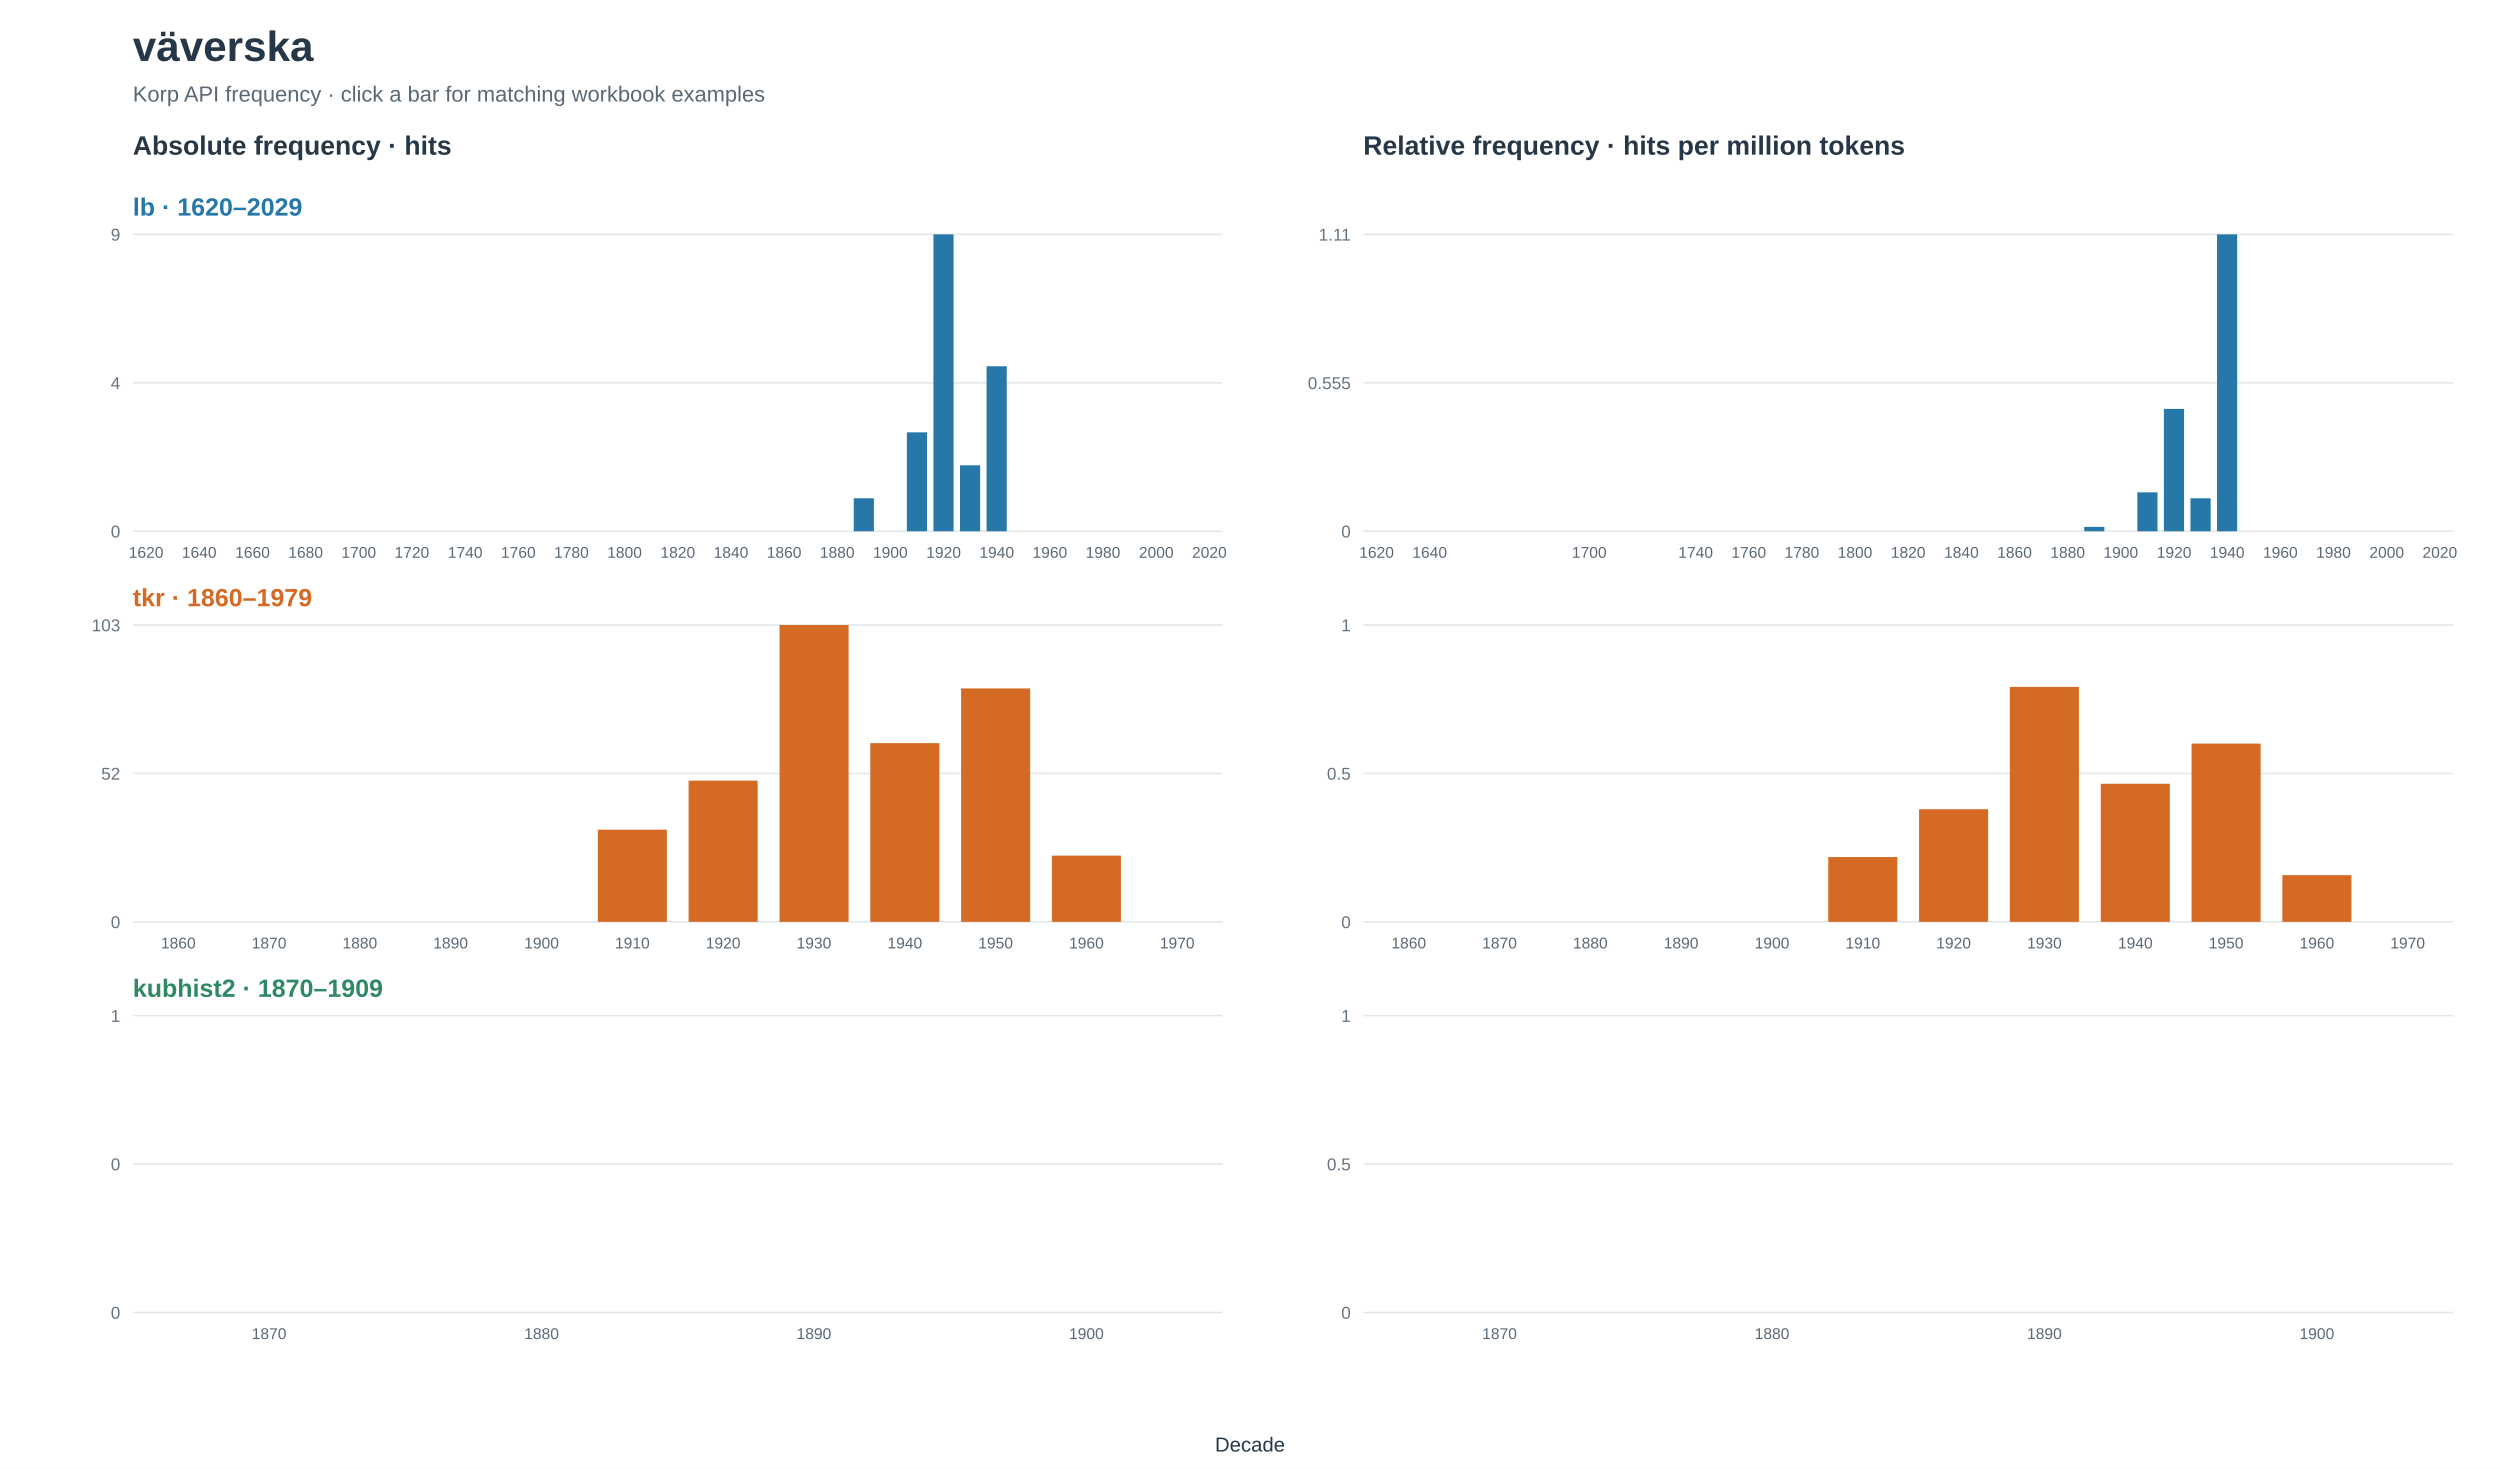
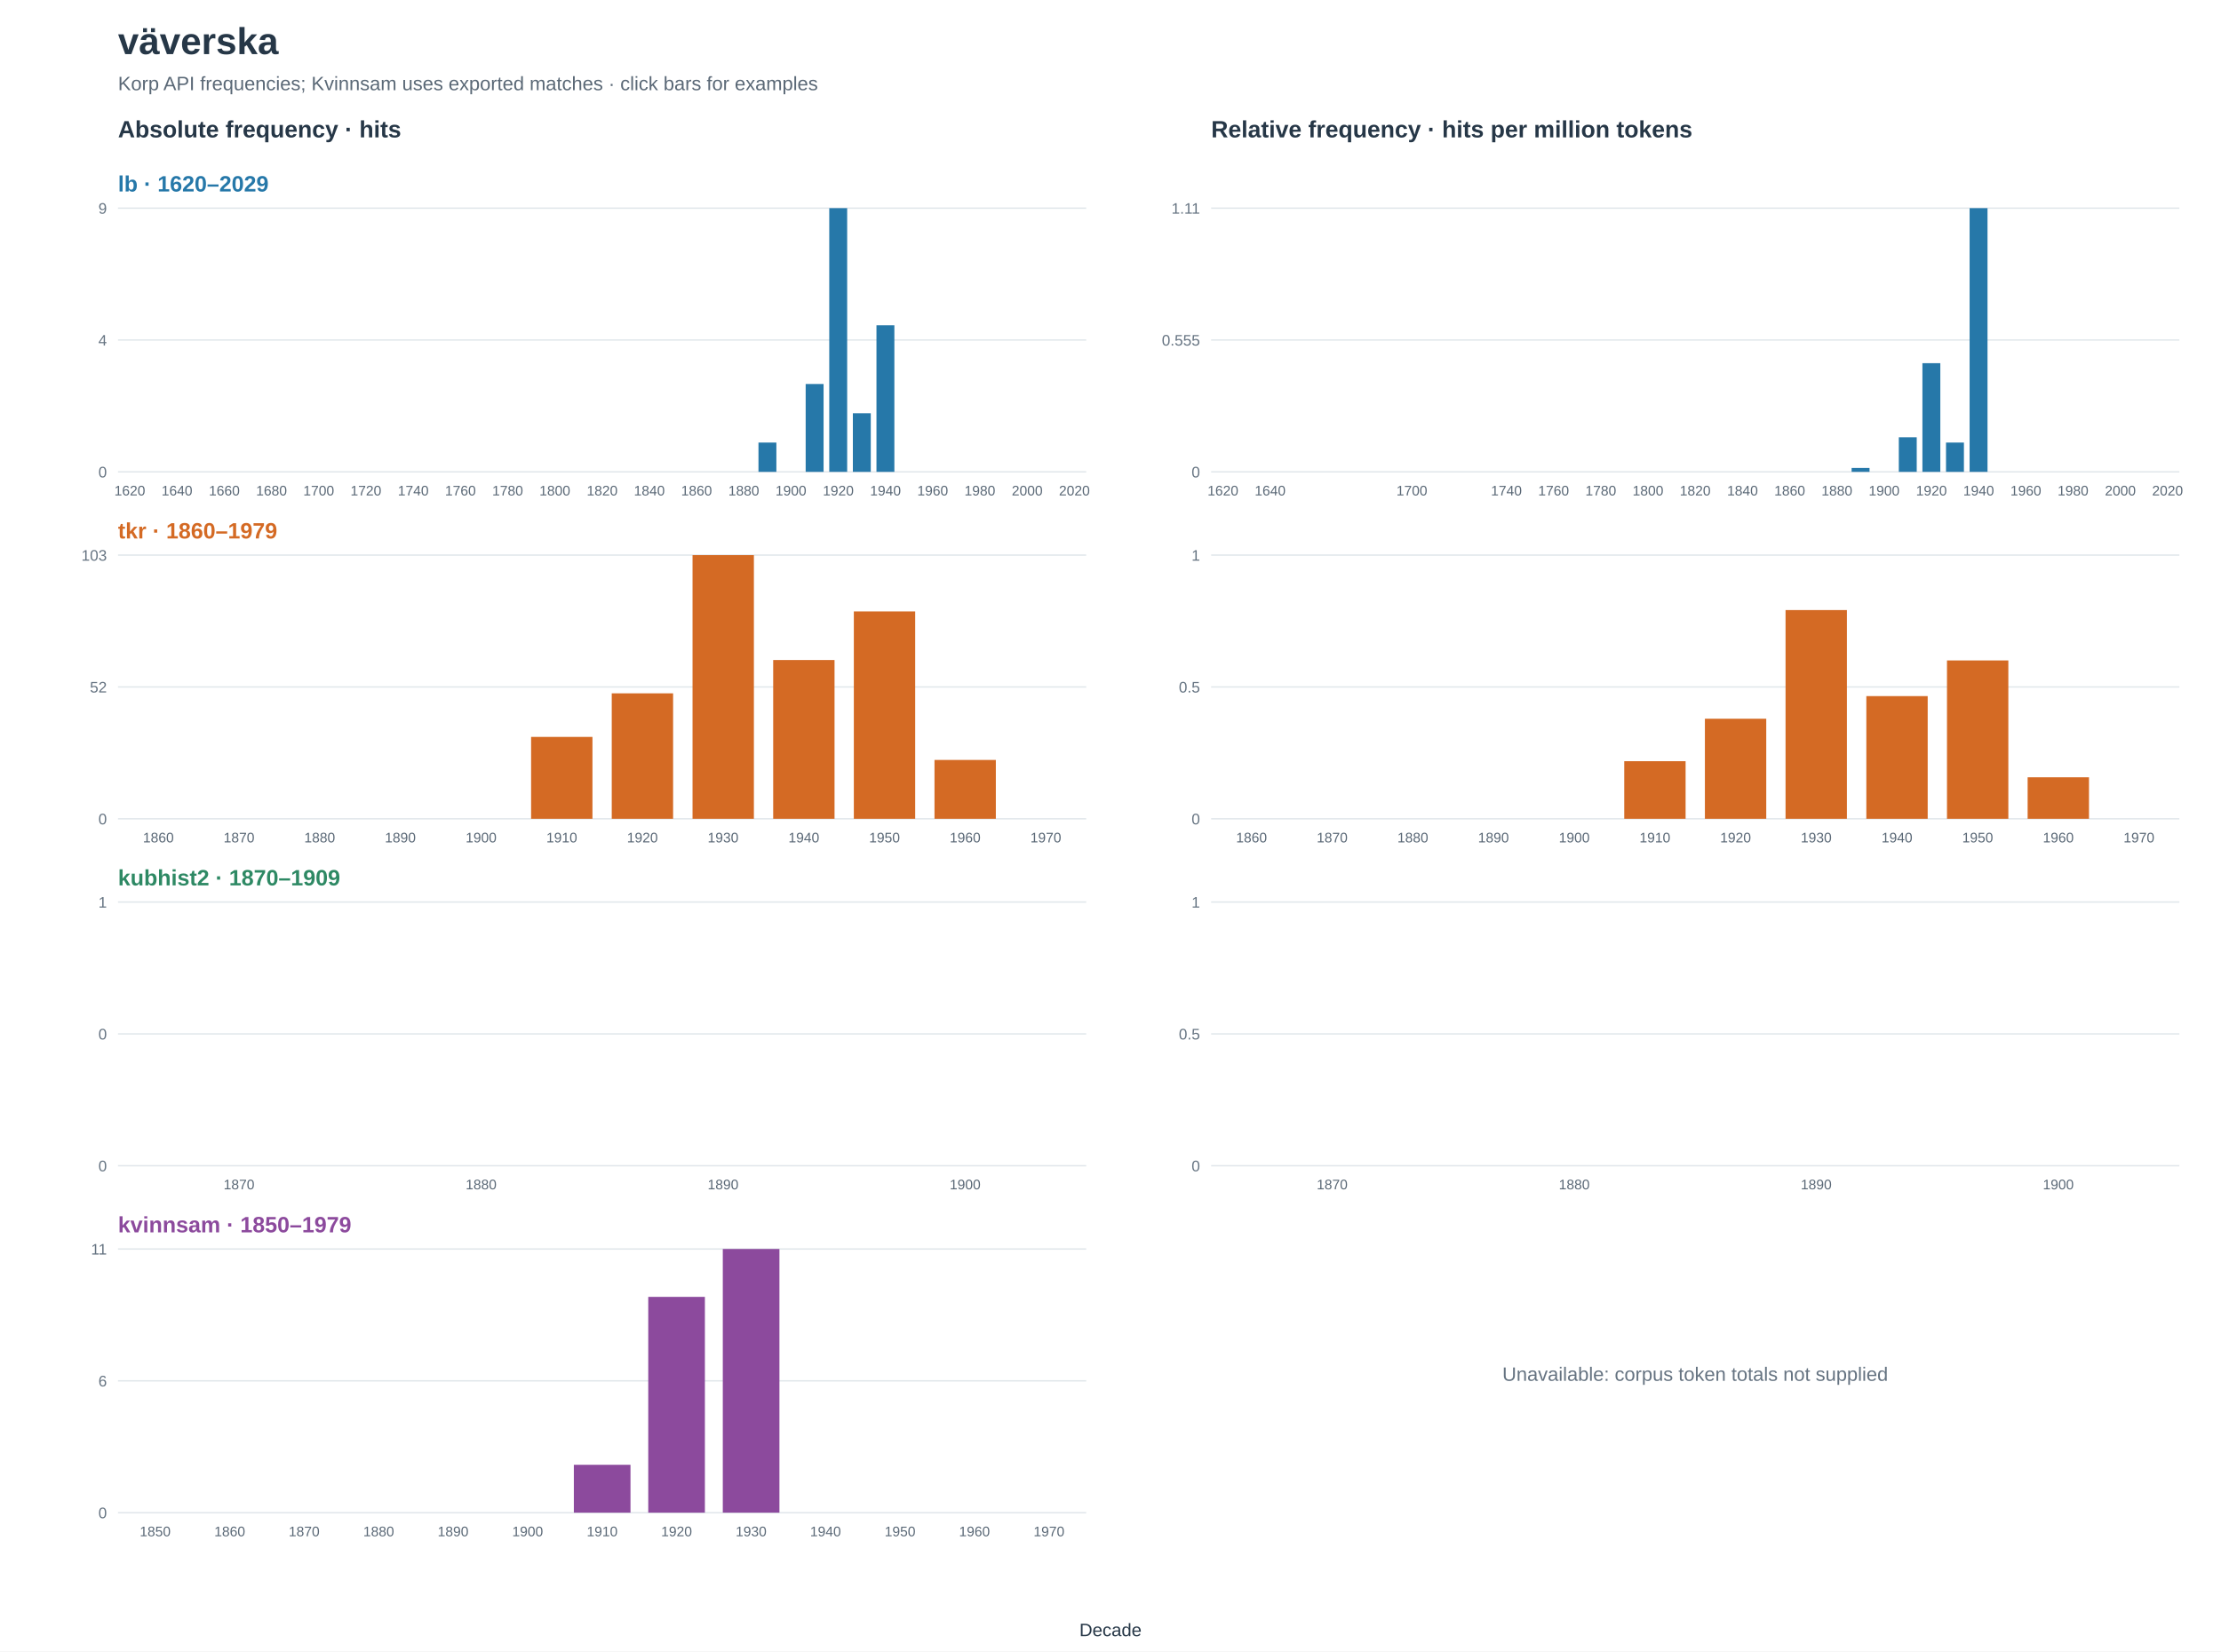
- <svg xmlns="http://www.w3.org/2000/svg" viewBox="0 0 1600 940" role="img" aria-label="väverska frequency by decade and resource">
+ <svg xmlns="http://www.w3.org/2000/svg" viewBox="0 0 1600 1190" role="img" aria-label="väverska frequency by decade and resource">
  <rect width="100%" height="100%" fill="white" />
  <style>text{font-family:Arial,Helvetica,sans-serif}</style>
  <text x="85.0" y="39.0" font-size="27" text-anchor="start" fill="#263747" font-weight="bold">väverska</text>
-   <text x="85.0" y="65.0" font-size="14" text-anchor="start" fill="#5a6876" font-weight="normal">Korp API frequency · click a bar for matching workbook examples</text>
+   <text x="85.0" y="65.0" font-size="14" text-anchor="start" fill="#5a6876" font-weight="normal">Korp API frequencies; Kvinnsam uses exported matches · click bars for examples</text>
  <text x="85.0" y="99.0" font-size="17" text-anchor="start" fill="#263747" font-weight="bold">Absolute frequency · hits</text>
  <text x="872.5" y="99.0" font-size="17" text-anchor="start" fill="#263747" font-weight="bold">Relative frequency · hits per million tokens</text>
  <text x="85.0" y="138.0" font-size="16" text-anchor="start" fill="#2678a9" font-weight="bold">lb · 1620–2029</text>
  <line x1="85.0" y1="340.0" x2="782.5" y2="340.0" stroke="#e1e7eb" />
  <text x="77.0" y="344.0" font-size="11" text-anchor="end" fill="#657381" font-weight="normal">0</text>
  <line x1="85.0" y1="245.0" x2="782.5" y2="245.0" stroke="#e1e7eb" />
  <text x="77.0" y="249.0" font-size="11" text-anchor="end" fill="#657381" font-weight="normal">4</text>
  <line x1="85.0" y1="150.0" x2="782.5" y2="150.0" stroke="#e1e7eb" />
  <text x="77.0" y="154.0" font-size="11" text-anchor="end" fill="#657381" font-weight="normal">9</text>
  <text x="93.5" y="357.0" font-size="10" text-anchor="middle" fill="#5a6876" font-weight="normal">1620</text>
  <text x="127.5" y="357.0" font-size="10" text-anchor="middle" fill="#5a6876" font-weight="normal">1640</text>
  <text x="161.6" y="357.0" font-size="10" text-anchor="middle" fill="#5a6876" font-weight="normal">1660</text>
  <text x="195.6" y="357.0" font-size="10" text-anchor="middle" fill="#5a6876" font-weight="normal">1680</text>
  <text x="229.6" y="357.0" font-size="10" text-anchor="middle" fill="#5a6876" font-weight="normal">1700</text>
  <text x="263.6" y="357.0" font-size="10" text-anchor="middle" fill="#5a6876" font-weight="normal">1720</text>
  <text x="297.7" y="357.0" font-size="10" text-anchor="middle" fill="#5a6876" font-weight="normal">1740</text>
  <text x="331.7" y="357.0" font-size="10" text-anchor="middle" fill="#5a6876" font-weight="normal">1760</text>
  <text x="365.7" y="357.0" font-size="10" text-anchor="middle" fill="#5a6876" font-weight="normal">1780</text>
  <text x="399.7" y="357.0" font-size="10" text-anchor="middle" fill="#5a6876" font-weight="normal">1800</text>
  <text x="433.8" y="357.0" font-size="10" text-anchor="middle" fill="#5a6876" font-weight="normal">1820</text>
  <text x="467.8" y="357.0" font-size="10" text-anchor="middle" fill="#5a6876" font-weight="normal">1840</text>
  <text x="501.8" y="357.0" font-size="10" text-anchor="middle" fill="#5a6876" font-weight="normal">1860</text>
  <text x="535.8" y="357.0" font-size="10" text-anchor="middle" fill="#5a6876" font-weight="normal">1880</text>
  <a href="../examples.html?word=v%C3%A4verska&amp;resource=lb&amp;decade=1890" target="_blank" rel="noopener noreferrer">
    <rect x="546.4" y="318.9" width="12.9" height="21.1" fill="#2678a9" style="cursor:pointer" />
  </a>
  <text x="569.8" y="357.0" font-size="10" text-anchor="middle" fill="#5a6876" font-weight="normal">1900</text>
  <a href="../examples.html?word=v%C3%A4verska&amp;resource=lb&amp;decade=1910" target="_blank" rel="noopener noreferrer">
    <rect x="580.4" y="276.7" width="12.9" height="63.3" fill="#2678a9" style="cursor:pointer" />
  </a>
  <a href="../examples.html?word=v%C3%A4verska&amp;resource=lb&amp;decade=1920" target="_blank" rel="noopener noreferrer">
    <rect x="597.4" y="150.0" width="12.9" height="190.0" fill="#2678a9" style="cursor:pointer" />
  </a>
  <text x="603.9" y="357.0" font-size="10" text-anchor="middle" fill="#5a6876" font-weight="normal">1920</text>
  <a href="../examples.html?word=v%C3%A4verska&amp;resource=lb&amp;decade=1930" target="_blank" rel="noopener noreferrer">
    <rect x="614.4" y="297.8" width="12.9" height="42.2" fill="#2678a9" style="cursor:pointer" />
  </a>
  <a href="../examples.html?word=v%C3%A4verska&amp;resource=lb&amp;decade=1940" target="_blank" rel="noopener noreferrer">
    <rect x="631.4" y="234.4" width="12.9" height="105.6" fill="#2678a9" style="cursor:pointer" />
  </a>
  <text x="637.9" y="357.0" font-size="10" text-anchor="middle" fill="#5a6876" font-weight="normal">1940</text>
  <text x="671.9" y="357.0" font-size="10" text-anchor="middle" fill="#5a6876" font-weight="normal">1960</text>
  <text x="705.9" y="357.0" font-size="10" text-anchor="middle" fill="#5a6876" font-weight="normal">1980</text>
  <text x="740.0" y="357.0" font-size="10" text-anchor="middle" fill="#5a6876" font-weight="normal">2000</text>
  <text x="774.0" y="357.0" font-size="10" text-anchor="middle" fill="#5a6876" font-weight="normal">2020</text>
  <line x1="872.5" y1="340.0" x2="1570.0" y2="340.0" stroke="#e1e7eb" />
  <text x="864.5" y="344.0" font-size="11" text-anchor="end" fill="#657381" font-weight="normal">0</text>
  <line x1="872.5" y1="245.0" x2="1570.0" y2="245.0" stroke="#e1e7eb" />
  <text x="864.5" y="249.0" font-size="11" text-anchor="end" fill="#657381" font-weight="normal">0.555</text>
  <line x1="872.5" y1="150.0" x2="1570.0" y2="150.0" stroke="#e1e7eb" />
  <text x="864.5" y="154.0" font-size="11" text-anchor="end" fill="#657381" font-weight="normal">1.11</text>
  <text x="881.0" y="357.0" font-size="10" text-anchor="middle" fill="#5a6876" font-weight="normal">1620</text>
  <text x="915.0" y="357.0" font-size="10" text-anchor="middle" fill="#5a6876" font-weight="normal">1640</text>
  <text x="1017.1" y="357.0" font-size="10" text-anchor="middle" fill="#5a6876" font-weight="normal">1700</text>
  <text x="1085.2" y="357.0" font-size="10" text-anchor="middle" fill="#5a6876" font-weight="normal">1740</text>
  <text x="1119.2" y="357.0" font-size="10" text-anchor="middle" fill="#5a6876" font-weight="normal">1760</text>
  <text x="1153.2" y="357.0" font-size="10" text-anchor="middle" fill="#5a6876" font-weight="normal">1780</text>
  <text x="1187.2" y="357.0" font-size="10" text-anchor="middle" fill="#5a6876" font-weight="normal">1800</text>
  <text x="1221.2" y="357.0" font-size="10" text-anchor="middle" fill="#5a6876" font-weight="normal">1820</text>
  <text x="1255.3" y="357.0" font-size="10" text-anchor="middle" fill="#5a6876" font-weight="normal">1840</text>
  <text x="1289.3" y="357.0" font-size="10" text-anchor="middle" fill="#5a6876" font-weight="normal">1860</text>
  <text x="1323.3" y="357.0" font-size="10" text-anchor="middle" fill="#5a6876" font-weight="normal">1880</text>
  <a href="../examples.html?word=v%C3%A4verska&amp;resource=lb&amp;decade=1890" target="_blank" rel="noopener noreferrer">
    <rect x="1333.9" y="337.2" width="12.9" height="2.8" fill="#2678a9" style="cursor:pointer" />
  </a>
  <text x="1357.3" y="357.0" font-size="10" text-anchor="middle" fill="#5a6876" font-weight="normal">1900</text>
  <a href="../examples.html?word=v%C3%A4verska&amp;resource=lb&amp;decade=1910" target="_blank" rel="noopener noreferrer">
    <rect x="1367.9" y="315.1" width="12.9" height="24.9" fill="#2678a9" style="cursor:pointer" />
  </a>
  <a href="../examples.html?word=v%C3%A4verska&amp;resource=lb&amp;decade=1920" target="_blank" rel="noopener noreferrer">
    <rect x="1384.9" y="261.7" width="12.9" height="78.3" fill="#2678a9" style="cursor:pointer" />
  </a>
  <text x="1391.4" y="357.0" font-size="10" text-anchor="middle" fill="#5a6876" font-weight="normal">1920</text>
  <a href="../examples.html?word=v%C3%A4verska&amp;resource=lb&amp;decade=1930" target="_blank" rel="noopener noreferrer">
    <rect x="1401.9" y="318.9" width="12.9" height="21.1" fill="#2678a9" style="cursor:pointer" />
  </a>
  <a href="../examples.html?word=v%C3%A4verska&amp;resource=lb&amp;decade=1940" target="_blank" rel="noopener noreferrer">
    <rect x="1418.9" y="150.0" width="12.9" height="190.0" fill="#2678a9" style="cursor:pointer" />
  </a>
  <text x="1425.4" y="357.0" font-size="10" text-anchor="middle" fill="#5a6876" font-weight="normal">1940</text>
  <text x="1459.4" y="357.0" font-size="10" text-anchor="middle" fill="#5a6876" font-weight="normal">1960</text>
  <text x="1493.4" y="357.0" font-size="10" text-anchor="middle" fill="#5a6876" font-weight="normal">1980</text>
  <text x="1527.5" y="357.0" font-size="10" text-anchor="middle" fill="#5a6876" font-weight="normal">2000</text>
  <text x="1561.5" y="357.0" font-size="10" text-anchor="middle" fill="#5a6876" font-weight="normal">2020</text>
  <text x="85.0" y="388.0" font-size="16" text-anchor="start" fill="#d46a24" font-weight="bold">tkr · 1860–1979</text>
  <line x1="85.0" y1="590.0" x2="782.5" y2="590.0" stroke="#e1e7eb" />
  <text x="77.0" y="594.0" font-size="11" text-anchor="end" fill="#657381" font-weight="normal">0</text>
  <line x1="85.0" y1="495.0" x2="782.5" y2="495.0" stroke="#e1e7eb" />
  <text x="77.0" y="499.0" font-size="11" text-anchor="end" fill="#657381" font-weight="normal">52</text>
  <line x1="85.0" y1="400.0" x2="782.5" y2="400.0" stroke="#e1e7eb" />
  <text x="77.0" y="404.0" font-size="11" text-anchor="end" fill="#657381" font-weight="normal">103</text>
  <text x="114.1" y="607.0" font-size="10" text-anchor="middle" fill="#5a6876" font-weight="normal">1860</text>
  <text x="172.2" y="607.0" font-size="10" text-anchor="middle" fill="#5a6876" font-weight="normal">1870</text>
  <text x="230.3" y="607.0" font-size="10" text-anchor="middle" fill="#5a6876" font-weight="normal">1880</text>
  <text x="288.4" y="607.0" font-size="10" text-anchor="middle" fill="#5a6876" font-weight="normal">1890</text>
  <text x="346.6" y="607.0" font-size="10" text-anchor="middle" fill="#5a6876" font-weight="normal">1900</text>
  <a href="../examples.html?word=v%C3%A4verska&amp;resource=tkr&amp;decade=1910" target="_blank" rel="noopener noreferrer">
    <rect x="382.6" y="531.0" width="44.2" height="59.0" fill="#d46a24" style="cursor:pointer" />
  </a>
  <text x="404.7" y="607.0" font-size="10" text-anchor="middle" fill="#5a6876" font-weight="normal">1910</text>
  <a href="../examples.html?word=v%C3%A4verska&amp;resource=tkr&amp;decade=1920" target="_blank" rel="noopener noreferrer">
    <rect x="440.7" y="499.6" width="44.2" height="90.4" fill="#d46a24" style="cursor:pointer" />
  </a>
  <text x="462.8" y="607.0" font-size="10" text-anchor="middle" fill="#5a6876" font-weight="normal">1920</text>
  <a href="../examples.html?word=v%C3%A4verska&amp;resource=tkr&amp;decade=1930" target="_blank" rel="noopener noreferrer">
    <rect x="498.9" y="400.0" width="44.2" height="190.0" fill="#d46a24" style="cursor:pointer" />
  </a>
  <text x="520.9" y="607.0" font-size="10" text-anchor="middle" fill="#5a6876" font-weight="normal">1930</text>
  <a href="../examples.html?word=v%C3%A4verska&amp;resource=tkr&amp;decade=1940" target="_blank" rel="noopener noreferrer">
    <rect x="557.0" y="475.6" width="44.2" height="114.4" fill="#d46a24" style="cursor:pointer" />
  </a>
  <text x="579.1" y="607.0" font-size="10" text-anchor="middle" fill="#5a6876" font-weight="normal">1940</text>
  <a href="../examples.html?word=v%C3%A4verska&amp;resource=tkr&amp;decade=1950" target="_blank" rel="noopener noreferrer">
    <rect x="615.1" y="440.6" width="44.2" height="149.4" fill="#d46a24" style="cursor:pointer" />
  </a>
  <text x="637.2" y="607.0" font-size="10" text-anchor="middle" fill="#5a6876" font-weight="normal">1950</text>
  <a href="../examples.html?word=v%C3%A4verska&amp;resource=tkr&amp;decade=1960" target="_blank" rel="noopener noreferrer">
    <rect x="673.2" y="547.6" width="44.2" height="42.4" fill="#d46a24" style="cursor:pointer" />
  </a>
  <text x="695.3" y="607.0" font-size="10" text-anchor="middle" fill="#5a6876" font-weight="normal">1960</text>
  <text x="753.4" y="607.0" font-size="10" text-anchor="middle" fill="#5a6876" font-weight="normal">1970</text>
  <line x1="872.5" y1="590.0" x2="1570.0" y2="590.0" stroke="#e1e7eb" />
  <text x="864.5" y="594.0" font-size="11" text-anchor="end" fill="#657381" font-weight="normal">0</text>
  <line x1="872.5" y1="495.0" x2="1570.0" y2="495.0" stroke="#e1e7eb" />
  <text x="864.5" y="499.0" font-size="11" text-anchor="end" fill="#657381" font-weight="normal">0.5</text>
  <line x1="872.5" y1="400.0" x2="1570.0" y2="400.0" stroke="#e1e7eb" />
  <text x="864.5" y="404.0" font-size="11" text-anchor="end" fill="#657381" font-weight="normal">1</text>
  <text x="901.6" y="607.0" font-size="10" text-anchor="middle" fill="#5a6876" font-weight="normal">1860</text>
  <text x="959.7" y="607.0" font-size="10" text-anchor="middle" fill="#5a6876" font-weight="normal">1870</text>
  <text x="1017.8" y="607.0" font-size="10" text-anchor="middle" fill="#5a6876" font-weight="normal">1880</text>
  <text x="1075.9" y="607.0" font-size="10" text-anchor="middle" fill="#5a6876" font-weight="normal">1890</text>
  <text x="1134.1" y="607.0" font-size="10" text-anchor="middle" fill="#5a6876" font-weight="normal">1900</text>
  <a href="../examples.html?word=v%C3%A4verska&amp;resource=tkr&amp;decade=1910" target="_blank" rel="noopener noreferrer">
    <rect x="1170.1" y="548.5" width="44.2" height="41.5" fill="#d46a24" style="cursor:pointer" />
  </a>
  <text x="1192.2" y="607.0" font-size="10" text-anchor="middle" fill="#5a6876" font-weight="normal">1910</text>
  <a href="../examples.html?word=v%C3%A4verska&amp;resource=tkr&amp;decade=1920" target="_blank" rel="noopener noreferrer">
    <rect x="1228.2" y="517.9" width="44.2" height="72.1" fill="#d46a24" style="cursor:pointer" />
  </a>
  <text x="1250.3" y="607.0" font-size="10" text-anchor="middle" fill="#5a6876" font-weight="normal">1920</text>
  <a href="../examples.html?word=v%C3%A4verska&amp;resource=tkr&amp;decade=1930" target="_blank" rel="noopener noreferrer">
    <rect x="1286.3" y="439.6" width="44.2" height="150.4" fill="#d46a24" style="cursor:pointer" />
  </a>
  <text x="1308.4" y="607.0" font-size="10" text-anchor="middle" fill="#5a6876" font-weight="normal">1930</text>
  <a href="../examples.html?word=v%C3%A4verska&amp;resource=tkr&amp;decade=1940" target="_blank" rel="noopener noreferrer">
    <rect x="1344.5" y="501.6" width="44.2" height="88.4" fill="#d46a24" style="cursor:pointer" />
  </a>
  <text x="1366.6" y="607.0" font-size="10" text-anchor="middle" fill="#5a6876" font-weight="normal">1940</text>
  <a href="../examples.html?word=v%C3%A4verska&amp;resource=tkr&amp;decade=1950" target="_blank" rel="noopener noreferrer">
    <rect x="1402.6" y="475.9" width="44.2" height="114.1" fill="#d46a24" style="cursor:pointer" />
  </a>
  <text x="1424.7" y="607.0" font-size="10" text-anchor="middle" fill="#5a6876" font-weight="normal">1950</text>
  <a href="../examples.html?word=v%C3%A4verska&amp;resource=tkr&amp;decade=1960" target="_blank" rel="noopener noreferrer">
    <rect x="1460.7" y="560.1" width="44.2" height="29.9" fill="#d46a24" style="cursor:pointer" />
  </a>
  <text x="1482.8" y="607.0" font-size="10" text-anchor="middle" fill="#5a6876" font-weight="normal">1960</text>
  <text x="1540.9" y="607.0" font-size="10" text-anchor="middle" fill="#5a6876" font-weight="normal">1970</text>
  <text x="85.0" y="638.0" font-size="16" text-anchor="start" fill="#2e8964" font-weight="bold">kubhist2 · 1870–1909</text>
  <line x1="85.0" y1="840.0" x2="782.5" y2="840.0" stroke="#e1e7eb" />
  <text x="77.0" y="844.0" font-size="11" text-anchor="end" fill="#657381" font-weight="normal">0</text>
  <line x1="85.0" y1="745.0" x2="782.5" y2="745.0" stroke="#e1e7eb" />
  <text x="77.0" y="749.0" font-size="11" text-anchor="end" fill="#657381" font-weight="normal">0</text>
  <line x1="85.0" y1="650.0" x2="782.5" y2="650.0" stroke="#e1e7eb" />
  <text x="77.0" y="654.0" font-size="11" text-anchor="end" fill="#657381" font-weight="normal">1</text>
  <text x="172.2" y="857.0" font-size="10" text-anchor="middle" fill="#5a6876" font-weight="normal">1870</text>
  <text x="346.6" y="857.0" font-size="10" text-anchor="middle" fill="#5a6876" font-weight="normal">1880</text>
  <text x="520.9" y="857.0" font-size="10" text-anchor="middle" fill="#5a6876" font-weight="normal">1890</text>
  <text x="695.3" y="857.0" font-size="10" text-anchor="middle" fill="#5a6876" font-weight="normal">1900</text>
  <line x1="872.5" y1="840.0" x2="1570.0" y2="840.0" stroke="#e1e7eb" />
  <text x="864.5" y="844.0" font-size="11" text-anchor="end" fill="#657381" font-weight="normal">0</text>
  <line x1="872.5" y1="745.0" x2="1570.0" y2="745.0" stroke="#e1e7eb" />
  <text x="864.5" y="749.0" font-size="11" text-anchor="end" fill="#657381" font-weight="normal">0.5</text>
  <line x1="872.5" y1="650.0" x2="1570.0" y2="650.0" stroke="#e1e7eb" />
  <text x="864.5" y="654.0" font-size="11" text-anchor="end" fill="#657381" font-weight="normal">1</text>
  <text x="959.7" y="857.0" font-size="10" text-anchor="middle" fill="#5a6876" font-weight="normal">1870</text>
  <text x="1134.1" y="857.0" font-size="10" text-anchor="middle" fill="#5a6876" font-weight="normal">1880</text>
  <text x="1308.4" y="857.0" font-size="10" text-anchor="middle" fill="#5a6876" font-weight="normal">1890</text>
  <text x="1482.8" y="857.0" font-size="10" text-anchor="middle" fill="#5a6876" font-weight="normal">1900</text>
-   <text x="800.0" y="929.0" font-size="13" text-anchor="middle" fill="#263747" font-weight="normal">Decade</text>
+   <text x="85.0" y="888.0" font-size="16" text-anchor="start" fill="#8c4a9d" font-weight="bold">kvinnsam · 1850–1979</text>
+   <line x1="85.0" y1="1090.0" x2="782.5" y2="1090.0" stroke="#e1e7eb" />
+   <text x="77.0" y="1094.0" font-size="11" text-anchor="end" fill="#657381" font-weight="normal">0</text>
+   <line x1="85.0" y1="995.0" x2="782.5" y2="995.0" stroke="#e1e7eb" />
+   <text x="77.0" y="999.0" font-size="11" text-anchor="end" fill="#657381" font-weight="normal">6</text>
+   <line x1="85.0" y1="900.0" x2="782.5" y2="900.0" stroke="#e1e7eb" />
+   <text x="77.0" y="904.0" font-size="11" text-anchor="end" fill="#657381" font-weight="normal">11</text>
+   <text x="111.8" y="1107.0" font-size="10" text-anchor="middle" fill="#5a6876" font-weight="normal">1850</text>
+   <text x="165.5" y="1107.0" font-size="10" text-anchor="middle" fill="#5a6876" font-weight="normal">1860</text>
+   <text x="219.1" y="1107.0" font-size="10" text-anchor="middle" fill="#5a6876" font-weight="normal">1870</text>
+   <text x="272.8" y="1107.0" font-size="10" text-anchor="middle" fill="#5a6876" font-weight="normal">1880</text>
+   <text x="326.4" y="1107.0" font-size="10" text-anchor="middle" fill="#5a6876" font-weight="normal">1890</text>
+   <text x="380.1" y="1107.0" font-size="10" text-anchor="middle" fill="#5a6876" font-weight="normal">1900</text>
+   <a href="../examples.html?word=v%C3%A4verska&amp;resource=kvinnsam&amp;decade=1910" target="_blank" rel="noopener noreferrer">
+     <rect x="413.4" y="1055.5" width="40.8" height="34.5" fill="#8c4a9d" style="cursor:pointer" />
+   </a>
+   <text x="433.8" y="1107.0" font-size="10" text-anchor="middle" fill="#5a6876" font-weight="normal">1910</text>
+   <a href="../examples.html?word=v%C3%A4verska&amp;resource=kvinnsam&amp;decade=1920" target="_blank" rel="noopener noreferrer">
+     <rect x="467.0" y="934.5" width="40.8" height="155.5" fill="#8c4a9d" style="cursor:pointer" />
+   </a>
+   <text x="487.4" y="1107.0" font-size="10" text-anchor="middle" fill="#5a6876" font-weight="normal">1920</text>
+   <a href="../examples.html?word=v%C3%A4verska&amp;resource=kvinnsam&amp;decade=1930" target="_blank" rel="noopener noreferrer">
+     <rect x="520.7" y="900.0" width="40.8" height="190.0" fill="#8c4a9d" style="cursor:pointer" />
+   </a>
+   <text x="541.1" y="1107.0" font-size="10" text-anchor="middle" fill="#5a6876" font-weight="normal">1930</text>
+   <text x="594.7" y="1107.0" font-size="10" text-anchor="middle" fill="#5a6876" font-weight="normal">1940</text>
+   <text x="648.4" y="1107.0" font-size="10" text-anchor="middle" fill="#5a6876" font-weight="normal">1950</text>
+   <text x="702.0" y="1107.0" font-size="10" text-anchor="middle" fill="#5a6876" font-weight="normal">1960</text>
+   <text x="755.7" y="1107.0" font-size="10" text-anchor="middle" fill="#5a6876" font-weight="normal">1970</text>
+   <text x="1221.2" y="995.0" font-size="14" text-anchor="middle" fill="#657381" font-weight="normal">Unavailable: corpus token totals not supplied</text>
+   <text x="800.0" y="1179.0" font-size="13" text-anchor="middle" fill="#263747" font-weight="normal">Decade</text>
</svg>
